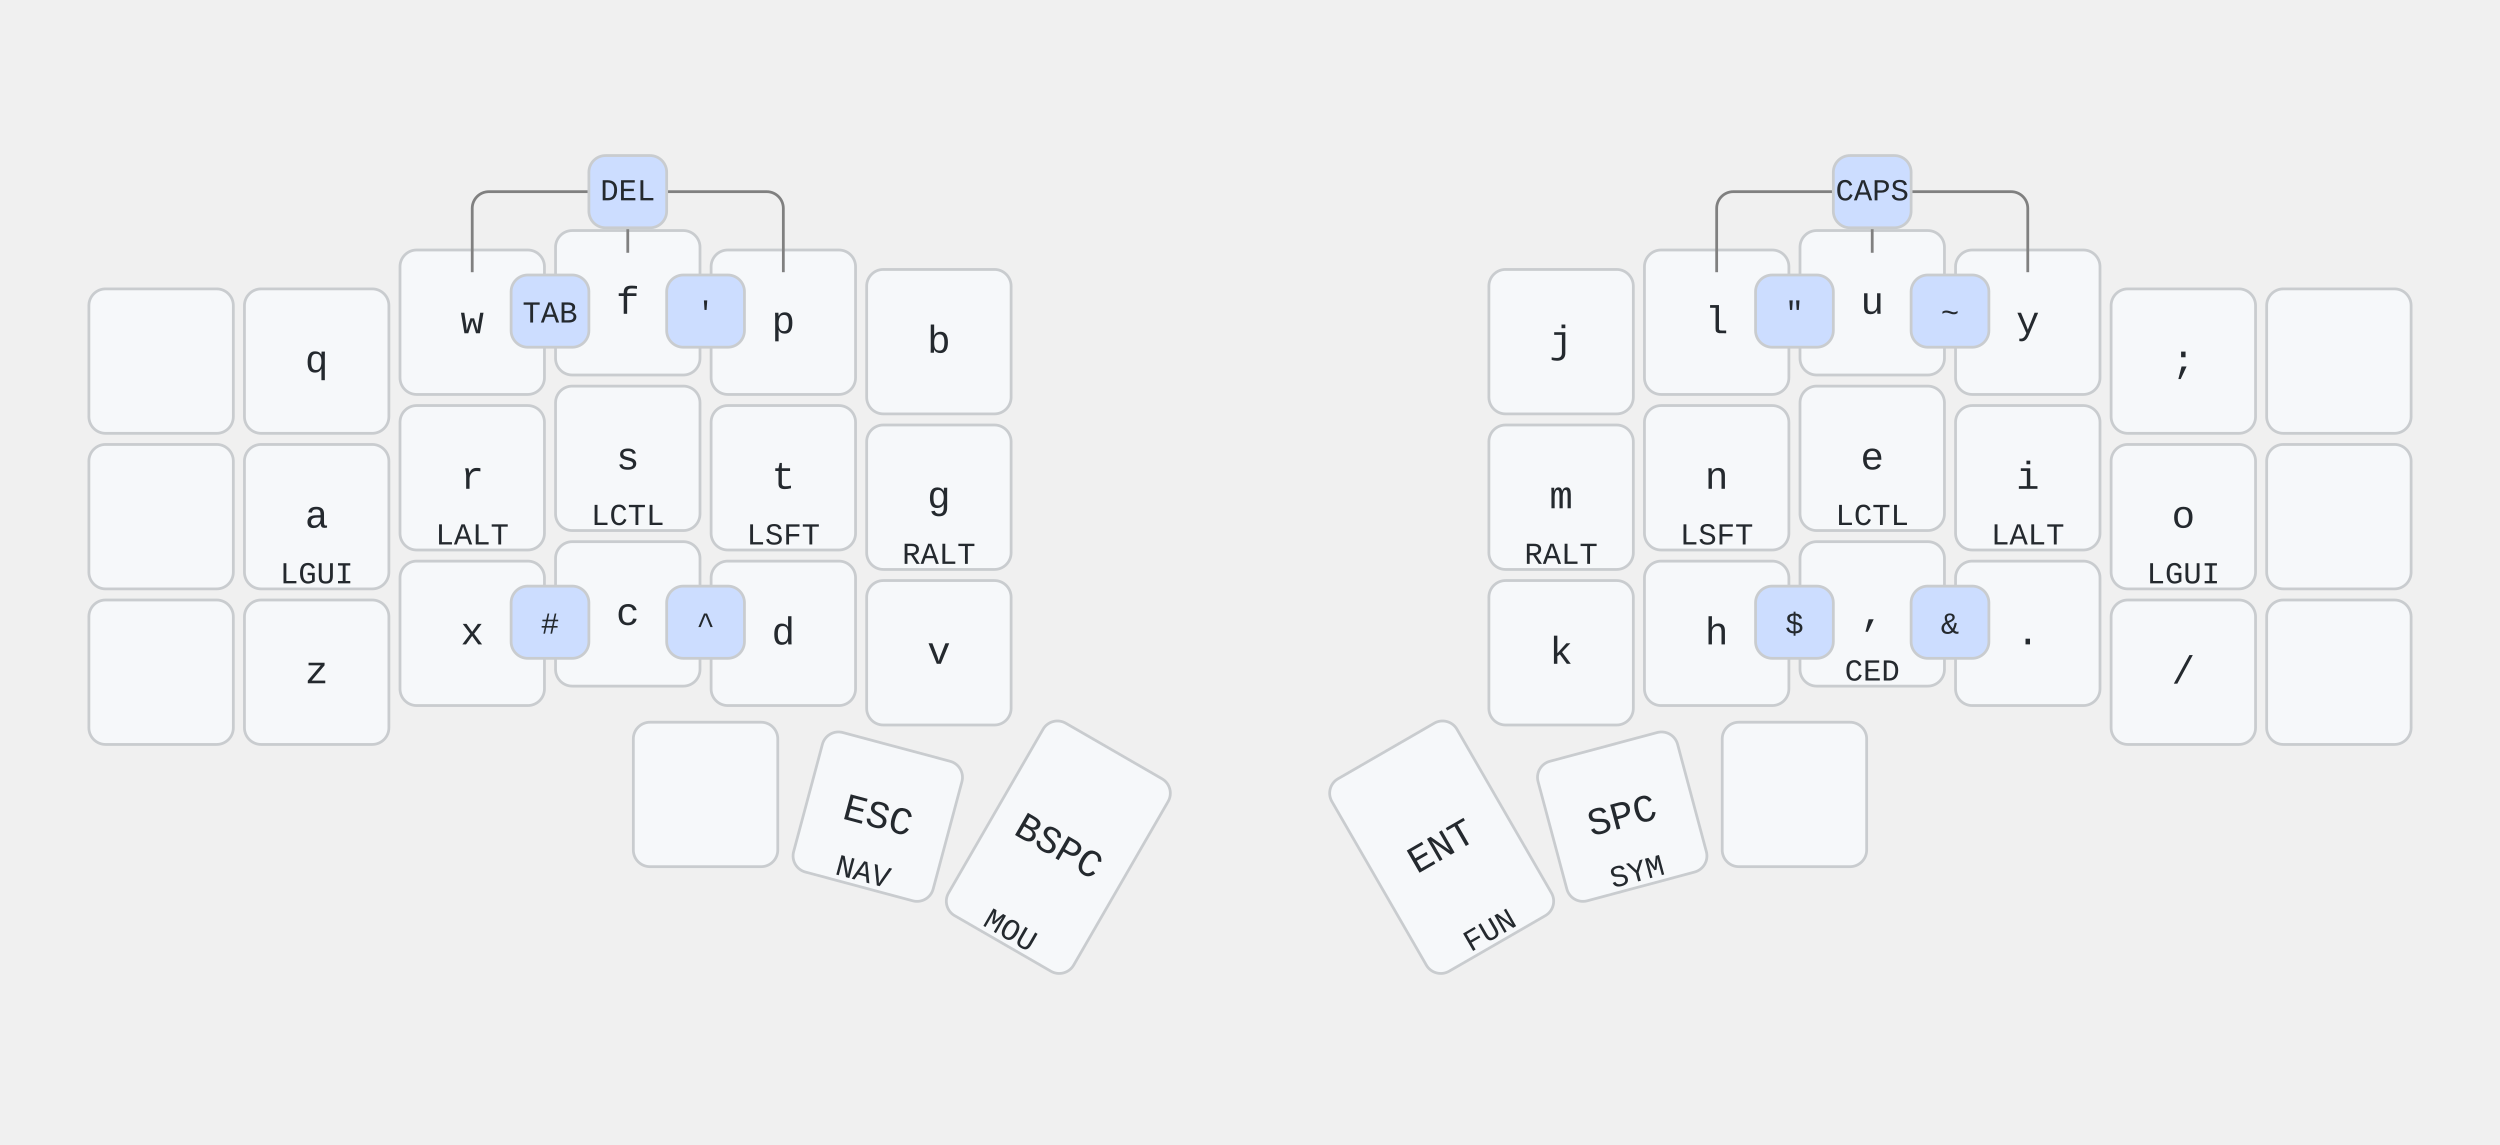
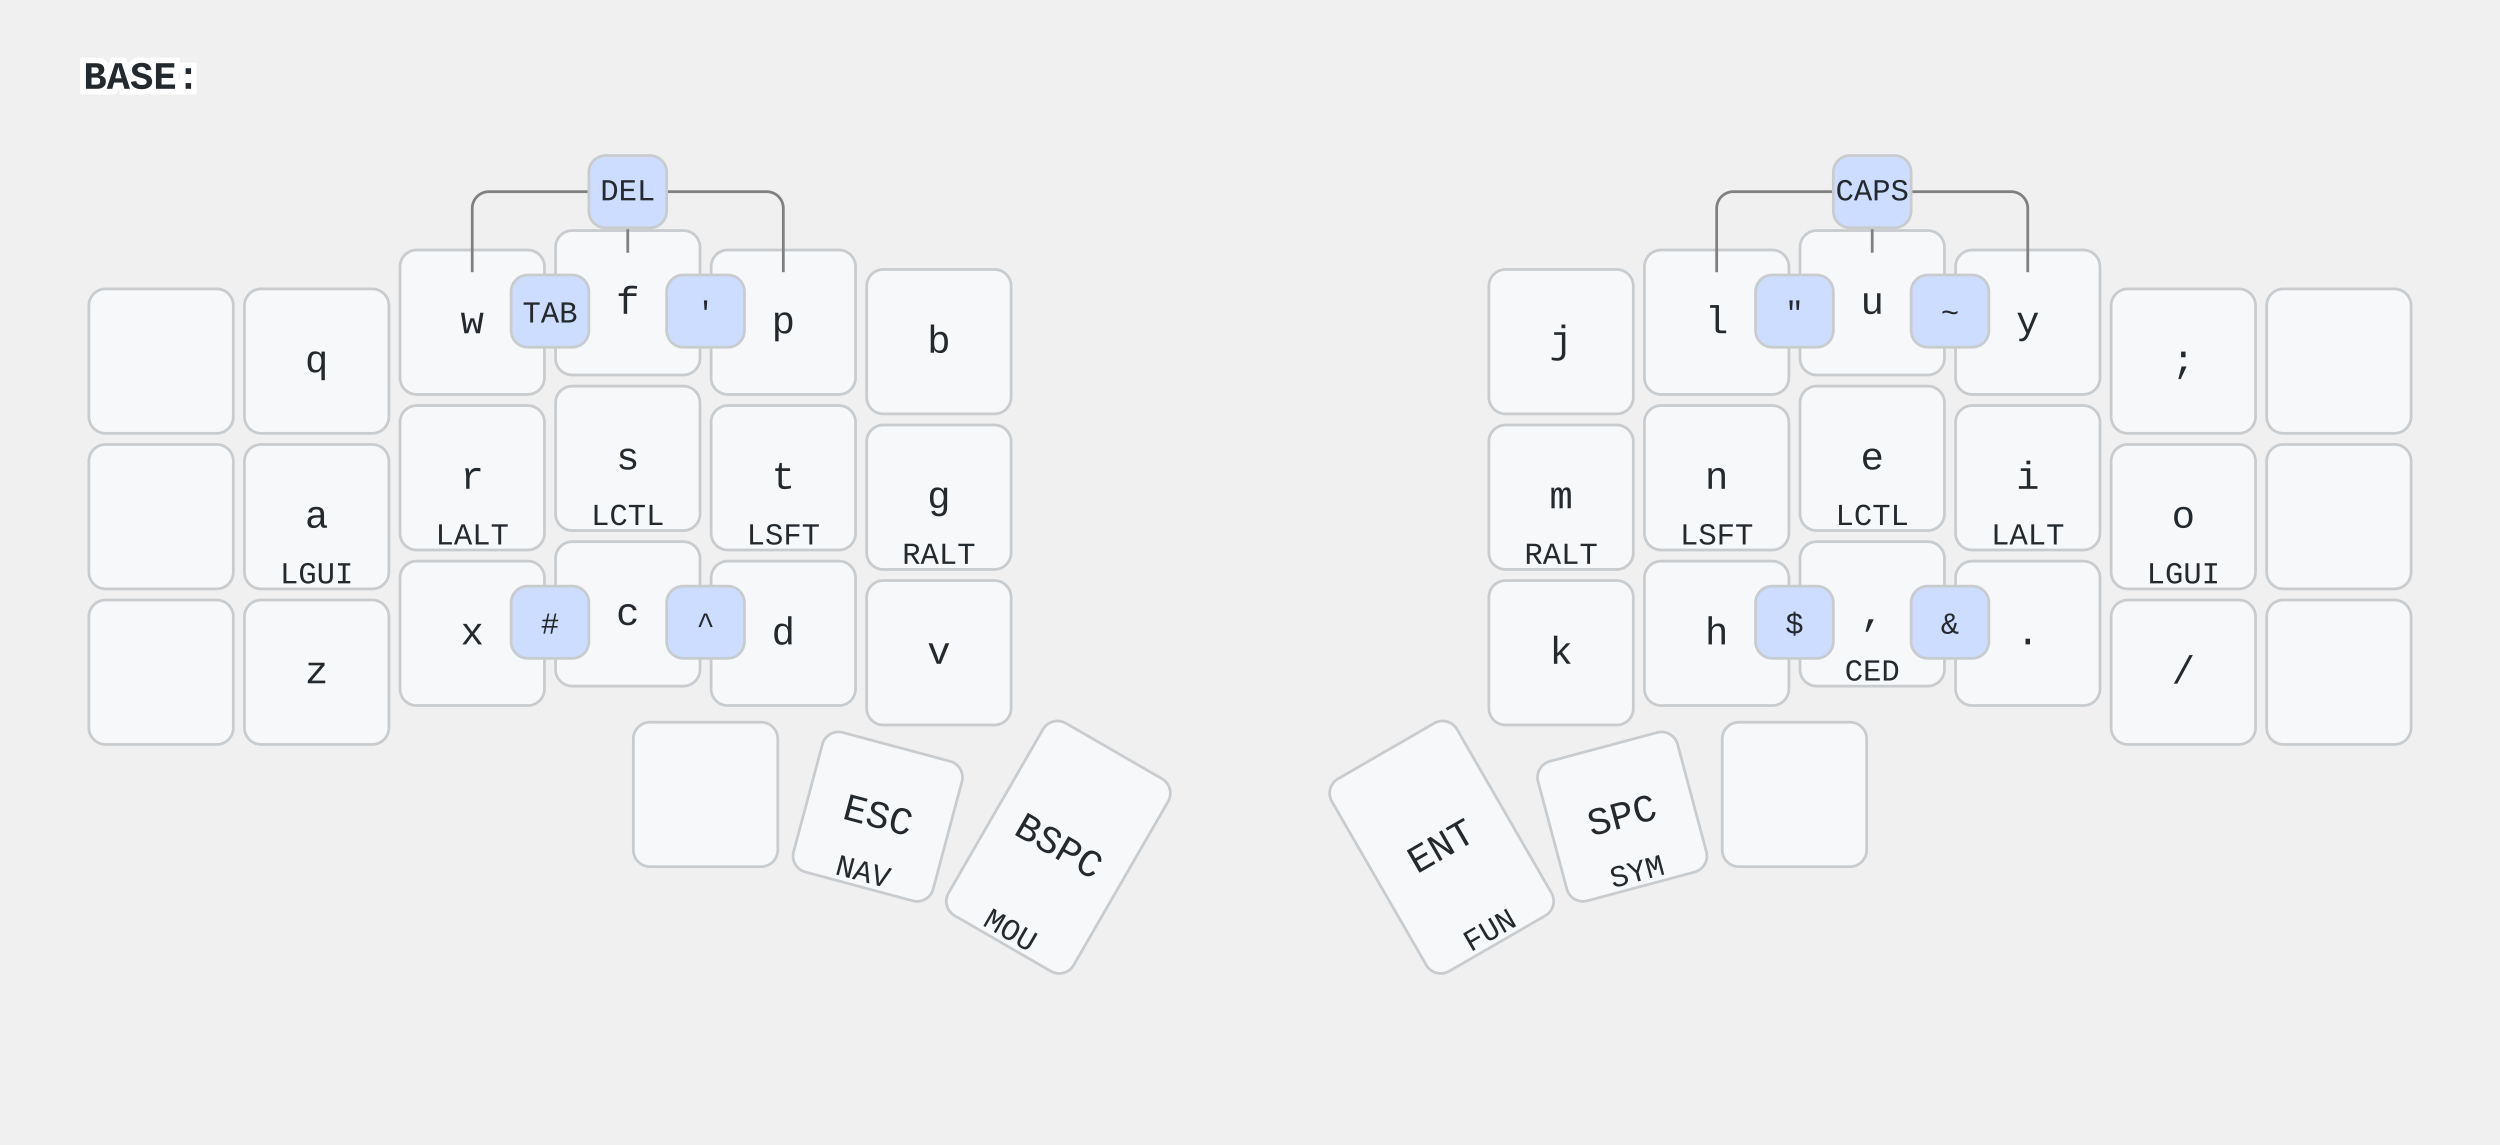
<svg xmlns="http://www.w3.org/2000/svg" width="900" height="412" viewBox="0 0 900 412" class="keymap">
  <style>/* inherit to force styles through use tags */
svg path {
    fill: inherit;
}

/* font and background color specifications */
svg.keymap {
    font-family: SFMono-Regular,Consolas,Liberation Mono,Menlo,monospace;
    font-size: 14px;
    font-kerning: normal;
    text-rendering: optimizeLegibility;
    fill: #24292e;
}

/* default key styling */
rect.key {
    fill: #f6f8fa;
}

rect.key, rect.combo {
    stroke: #c9cccf;
    stroke-width: 1;
}

/* default key side styling, only used is draw_key_sides is set */
rect.side {
    filter: brightness(90%);
}

/* color accent for combo boxes */
rect.combo, rect.combo-separate {
    fill: #cdf;
}

/* color accent for held keys */
rect.held, rect.combo.held {
    fill: #fdd;
}

/* color accent for ghost (optional) keys */
rect.ghost, rect.combo.ghost {
    stroke-dasharray: 4, 4;
    stroke-width: 2;
}

text {
    text-anchor: middle;
    dominant-baseline: middle;
}

/* styling for layer labels */
text.label {
    font-weight: bold;
    text-anchor: start;
    stroke: white;
    stroke-width: 4;
    paint-order: stroke;
}

/* styling for optional footer */
text.footer {
    text-anchor: end;
    dominant-baseline: auto;
    stroke: white;
    stroke-width: 4;
    paint-order: stroke;
}

/* styling for combo tap, and key non-tap label text */
text.combo, text.hold, text.shifted, text.left, text.right {
    font-size: 11px;
}

text.hold {
    text-anchor: middle;
    dominant-baseline: auto;
}

text.shifted {
    text-anchor: middle;
    dominant-baseline: hanging;
}

text.left {
    text-anchor: start;
}

text.right {
    text-anchor: end;
}

text.layer-activator {
    text-decoration: underline;
}

/* styling for hold/shifted label text in combo box */
text.combo.hold, text.combo.shifted, text.combo.left, text.combo.right {
    font-size: 8px;
}

/* lighter symbol for transparent keys */
text.trans {
    fill: #7b7e81;
}

/* styling for combo dendrons */
path.combo {
    stroke-width: 1;
    stroke: gray;
    fill: none;
}

/* Start Tabler Icons Cleanup */
/* cannot use height/width with glyphs */
.icon-tabler &gt; path {
    fill: inherit;
    stroke: inherit;
    stroke-width: 2;
}
/* hide tabler's default box */
.icon-tabler &gt; path[stroke="none"][fill="none"] {
    visibility: hidden;
}
/* End Tabler Icons Cleanup */
</style>
  <g transform="translate(30, 0)" class="layer-BASE">
+     <text x="0" y="28" class="label" id="BASE">BASE:</text>
    <g transform="translate(0, 81)">
      <g transform="translate(28, 49)" class="key keypos-0">
        <rect rx="6" ry="6" x="-26" y="-26" width="52" height="52" class="key" />
      </g>
      <g transform="translate(84, 49)" class="key keypos-1">
        <rect rx="6" ry="6" x="-26" y="-26" width="52" height="52" class="key" />
        <text x="0" y="0" class="key tap">q</text>
      </g>
      <g transform="translate(140, 35)" class="key keypos-2">
        <rect rx="6" ry="6" x="-26" y="-26" width="52" height="52" class="key" />
        <text x="0" y="0" class="key tap">w</text>
      </g>
      <g transform="translate(196, 28)" class="key keypos-3">
        <rect rx="6" ry="6" x="-26" y="-26" width="52" height="52" class="key" />
        <text x="0" y="0" class="key tap">f</text>
      </g>
      <g transform="translate(252, 35)" class="key keypos-4">
        <rect rx="6" ry="6" x="-26" y="-26" width="52" height="52" class="key" />
        <text x="0" y="0" class="key tap">p</text>
      </g>
      <g transform="translate(308, 42)" class="key keypos-5">
        <rect rx="6" ry="6" x="-26" y="-26" width="52" height="52" class="key" />
        <text x="0" y="0" class="key tap">b</text>
      </g>
      <g transform="translate(532, 42)" class="key keypos-6">
        <rect rx="6" ry="6" x="-26" y="-26" width="52" height="52" class="key" />
        <text x="0" y="0" class="key tap">j</text>
      </g>
      <g transform="translate(588, 35)" class="key keypos-7">
        <rect rx="6" ry="6" x="-26" y="-26" width="52" height="52" class="key" />
        <text x="0" y="0" class="key tap">l</text>
      </g>
      <g transform="translate(644, 28)" class="key keypos-8">
        <rect rx="6" ry="6" x="-26" y="-26" width="52" height="52" class="key" />
        <text x="0" y="0" class="key tap">u</text>
      </g>
      <g transform="translate(700, 35)" class="key keypos-9">
        <rect rx="6" ry="6" x="-26" y="-26" width="52" height="52" class="key" />
        <text x="0" y="0" class="key tap">y</text>
      </g>
      <g transform="translate(756, 49)" class="key keypos-10">
        <rect rx="6" ry="6" x="-26" y="-26" width="52" height="52" class="key" />
        <text x="0" y="0" class="key tap">;</text>
      </g>
      <g transform="translate(812, 49)" class="key keypos-11">
        <rect rx="6" ry="6" x="-26" y="-26" width="52" height="52" class="key" />
      </g>
      <g transform="translate(28, 105)" class="key keypos-12">
        <rect rx="6" ry="6" x="-26" y="-26" width="52" height="52" class="key" />
      </g>
      <g transform="translate(84, 105)" class="key keypos-13">
        <rect rx="6" ry="6" x="-26" y="-26" width="52" height="52" class="key" />
        <text x="0" y="0" class="key tap">a</text>
        <text x="0" y="24" class="key hold">LGUI</text>
      </g>
      <g transform="translate(140, 91)" class="key keypos-14">
        <rect rx="6" ry="6" x="-26" y="-26" width="52" height="52" class="key" />
        <text x="0" y="0" class="key tap">r</text>
        <text x="0" y="24" class="key hold">LALT</text>
      </g>
      <g transform="translate(196, 84)" class="key keypos-15">
        <rect rx="6" ry="6" x="-26" y="-26" width="52" height="52" class="key" />
        <text x="0" y="0" class="key tap">s</text>
        <text x="0" y="24" class="key hold">LCTL</text>
      </g>
      <g transform="translate(252, 91)" class="key keypos-16">
        <rect rx="6" ry="6" x="-26" y="-26" width="52" height="52" class="key" />
        <text x="0" y="0" class="key tap">t</text>
        <text x="0" y="24" class="key hold">LSFT</text>
      </g>
      <g transform="translate(308, 98)" class="key keypos-17">
        <rect rx="6" ry="6" x="-26" y="-26" width="52" height="52" class="key" />
        <text x="0" y="0" class="key tap">g</text>
        <text x="0" y="24" class="key hold">RALT</text>
      </g>
      <g transform="translate(532, 98)" class="key keypos-18">
        <rect rx="6" ry="6" x="-26" y="-26" width="52" height="52" class="key" />
        <text x="0" y="0" class="key tap">m</text>
        <text x="0" y="24" class="key hold">RALT</text>
      </g>
      <g transform="translate(588, 91)" class="key keypos-19">
        <rect rx="6" ry="6" x="-26" y="-26" width="52" height="52" class="key" />
        <text x="0" y="0" class="key tap">n</text>
        <text x="0" y="24" class="key hold">LSFT</text>
      </g>
      <g transform="translate(644, 84)" class="key keypos-20">
        <rect rx="6" ry="6" x="-26" y="-26" width="52" height="52" class="key" />
        <text x="0" y="0" class="key tap">e</text>
        <text x="0" y="24" class="key hold">LCTL</text>
      </g>
      <g transform="translate(700, 91)" class="key keypos-21">
        <rect rx="6" ry="6" x="-26" y="-26" width="52" height="52" class="key" />
        <text x="0" y="0" class="key tap">i</text>
        <text x="0" y="24" class="key hold">LALT</text>
      </g>
      <g transform="translate(756, 105)" class="key keypos-22">
        <rect rx="6" ry="6" x="-26" y="-26" width="52" height="52" class="key" />
        <text x="0" y="0" class="key tap">o</text>
        <text x="0" y="24" class="key hold">LGUI</text>
      </g>
      <g transform="translate(812, 105)" class="key keypos-23">
        <rect rx="6" ry="6" x="-26" y="-26" width="52" height="52" class="key" />
      </g>
      <g transform="translate(28, 161)" class="key keypos-24">
        <rect rx="6" ry="6" x="-26" y="-26" width="52" height="52" class="key" />
      </g>
      <g transform="translate(84, 161)" class="key keypos-25">
        <rect rx="6" ry="6" x="-26" y="-26" width="52" height="52" class="key" />
        <text x="0" y="0" class="key tap">z</text>
      </g>
      <g transform="translate(140, 147)" class="key keypos-26">
        <rect rx="6" ry="6" x="-26" y="-26" width="52" height="52" class="key" />
        <text x="0" y="0" class="key tap">x</text>
      </g>
      <g transform="translate(196, 140)" class="key keypos-27">
        <rect rx="6" ry="6" x="-26" y="-26" width="52" height="52" class="key" />
        <text x="0" y="0" class="key tap">c</text>
      </g>
      <g transform="translate(252, 147)" class="key keypos-28">
        <rect rx="6" ry="6" x="-26" y="-26" width="52" height="52" class="key" />
        <text x="0" y="0" class="key tap">d</text>
      </g>
      <g transform="translate(308, 154)" class="key keypos-29">
        <rect rx="6" ry="6" x="-26" y="-26" width="52" height="52" class="key" />
        <text x="0" y="0" class="key tap">v</text>
      </g>
      <g transform="translate(532, 154)" class="key keypos-30">
        <rect rx="6" ry="6" x="-26" y="-26" width="52" height="52" class="key" />
        <text x="0" y="0" class="key tap">k</text>
      </g>
      <g transform="translate(588, 147)" class="key keypos-31">
        <rect rx="6" ry="6" x="-26" y="-26" width="52" height="52" class="key" />
        <text x="0" y="0" class="key tap">h</text>
      </g>
      <g transform="translate(644, 140)" class="key keypos-32">
        <rect rx="6" ry="6" x="-26" y="-26" width="52" height="52" class="key" />
        <text x="0" y="0" class="key tap">,</text>
        <text x="0" y="24" class="key hold">CED</text>
      </g>
      <g transform="translate(700, 147)" class="key keypos-33">
        <rect rx="6" ry="6" x="-26" y="-26" width="52" height="52" class="key" />
        <text x="0" y="0" class="key tap">.</text>
      </g>
      <g transform="translate(756, 161)" class="key keypos-34">
        <rect rx="6" ry="6" x="-26" y="-26" width="52" height="52" class="key" />
        <text x="0" y="0" class="key tap">/</text>
      </g>
      <g transform="translate(812, 161)" class="key keypos-35">
        <rect rx="6" ry="6" x="-26" y="-26" width="52" height="52" class="key" />
      </g>
      <g transform="translate(224, 205)" class="key keypos-36">
        <rect rx="6" ry="6" x="-26" y="-26" width="52" height="52" class="key" />
      </g>
      <g transform="translate(286, 213) rotate(15.0)" class="key keypos-37">
        <rect rx="6" ry="6" x="-26" y="-26" width="52" height="52" class="key" />
        <text x="0" y="0" class="key tap">ESC</text>
        <text x="0" y="24" class="key hold">NAV</text>
      </g>
      <g transform="translate(351, 224) rotate(30.0)" class="key keypos-38">
        <rect rx="6" ry="6" x="-26" y="-40" width="52" height="80" class="key" />
        <text x="0" y="0" class="key tap">BSPC</text>
        <text x="0" y="38" class="key hold">MOU</text>
      </g>
      <g transform="translate(489, 224) rotate(-30.0)" class="key keypos-39">
        <rect rx="6" ry="6" x="-26" y="-40" width="52" height="80" class="key" />
        <text x="0" y="0" class="key tap">ENT</text>
        <text x="0" y="38" class="key hold">FUN</text>
      </g>
      <g transform="translate(554, 213) rotate(-15.0)" class="key keypos-40">
        <rect rx="6" ry="6" x="-26" y="-26" width="52" height="52" class="key" />
        <text x="0" y="0" class="key tap">SPC</text>
        <text x="0" y="24" class="key hold">SYM</text>
      </g>
      <g transform="translate(616, 205)" class="key keypos-41">
        <rect rx="6" ry="6" x="-26" y="-26" width="52" height="52" class="key" />
      </g>
      <g class="combo combopos-0">
        <rect rx="6" ry="6" x="154" y="18" width="28" height="26" class="combo" />
        <text x="168" y="32" class="combo tap">TAB</text>
      </g>
      <g class="combo combopos-1">
        <rect rx="6" ry="6" x="210" y="18" width="28" height="26" class="combo" />
        <text x="224" y="32" class="combo tap">'</text>
      </g>
      <g class="combo combopos-2">
        <rect rx="6" ry="6" x="154" y="130" width="28" height="26" class="combo" />
        <text x="168" y="144" class="combo tap">#</text>
      </g>
      <g class="combo combopos-3">
        <rect rx="6" ry="6" x="210" y="130" width="28" height="26" class="combo" />
        <text x="224" y="144" class="combo tap">^</text>
      </g>
      <g class="combo combopos-4">
        <rect rx="6" ry="6" x="602" y="18" width="28" height="26" class="combo" />
        <text x="616" y="32" class="combo tap">"</text>
      </g>
      <g class="combo combopos-5">
        <rect rx="6" ry="6" x="658" y="18" width="28" height="26" class="combo" />
        <text x="672" y="32" class="combo tap">~</text>
      </g>
      <g class="combo combopos-6">
        <rect rx="6" ry="6" x="602" y="130" width="28" height="26" class="combo" />
        <text x="616" y="144" class="combo tap">$</text>
      </g>
      <g class="combo combopos-7">
        <rect rx="6" ry="6" x="658" y="130" width="28" height="26" class="combo" />
        <text x="672" y="144" class="combo tap">&amp;</text>
      </g>
      <g class="combo combopos-8">
        <path d="M644,-12 h-50 a6.0,6.0 0 0 0 -6.0,6.0 v23" class="combo" />
        <path d="M644,-12 l0,22" class="combo" />
        <path d="M644,-12 h50 a6.0,6.0 0 0 1 6.0,6.0 v23" class="combo" />
        <rect rx="6" ry="6" x="630" y="-25" width="28" height="26" class="combo" />
        <text x="644" y="-12" class="combo tap">CAPS</text>
      </g>
      <g class="combo combopos-9">
        <path d="M196,-12 h-50 a6.0,6.0 0 0 0 -6.0,6.0 v23" class="combo" />
        <path d="M196,-12 l0,22" class="combo" />
        <path d="M196,-12 h50 a6.0,6.0 0 0 1 6.0,6.0 v23" class="combo" />
        <rect rx="6" ry="6" x="182" y="-25" width="28" height="26" class="combo" />
        <text x="196" y="-12" class="combo tap">DEL</text>
      </g>
    </g>
  </g>
</svg>
